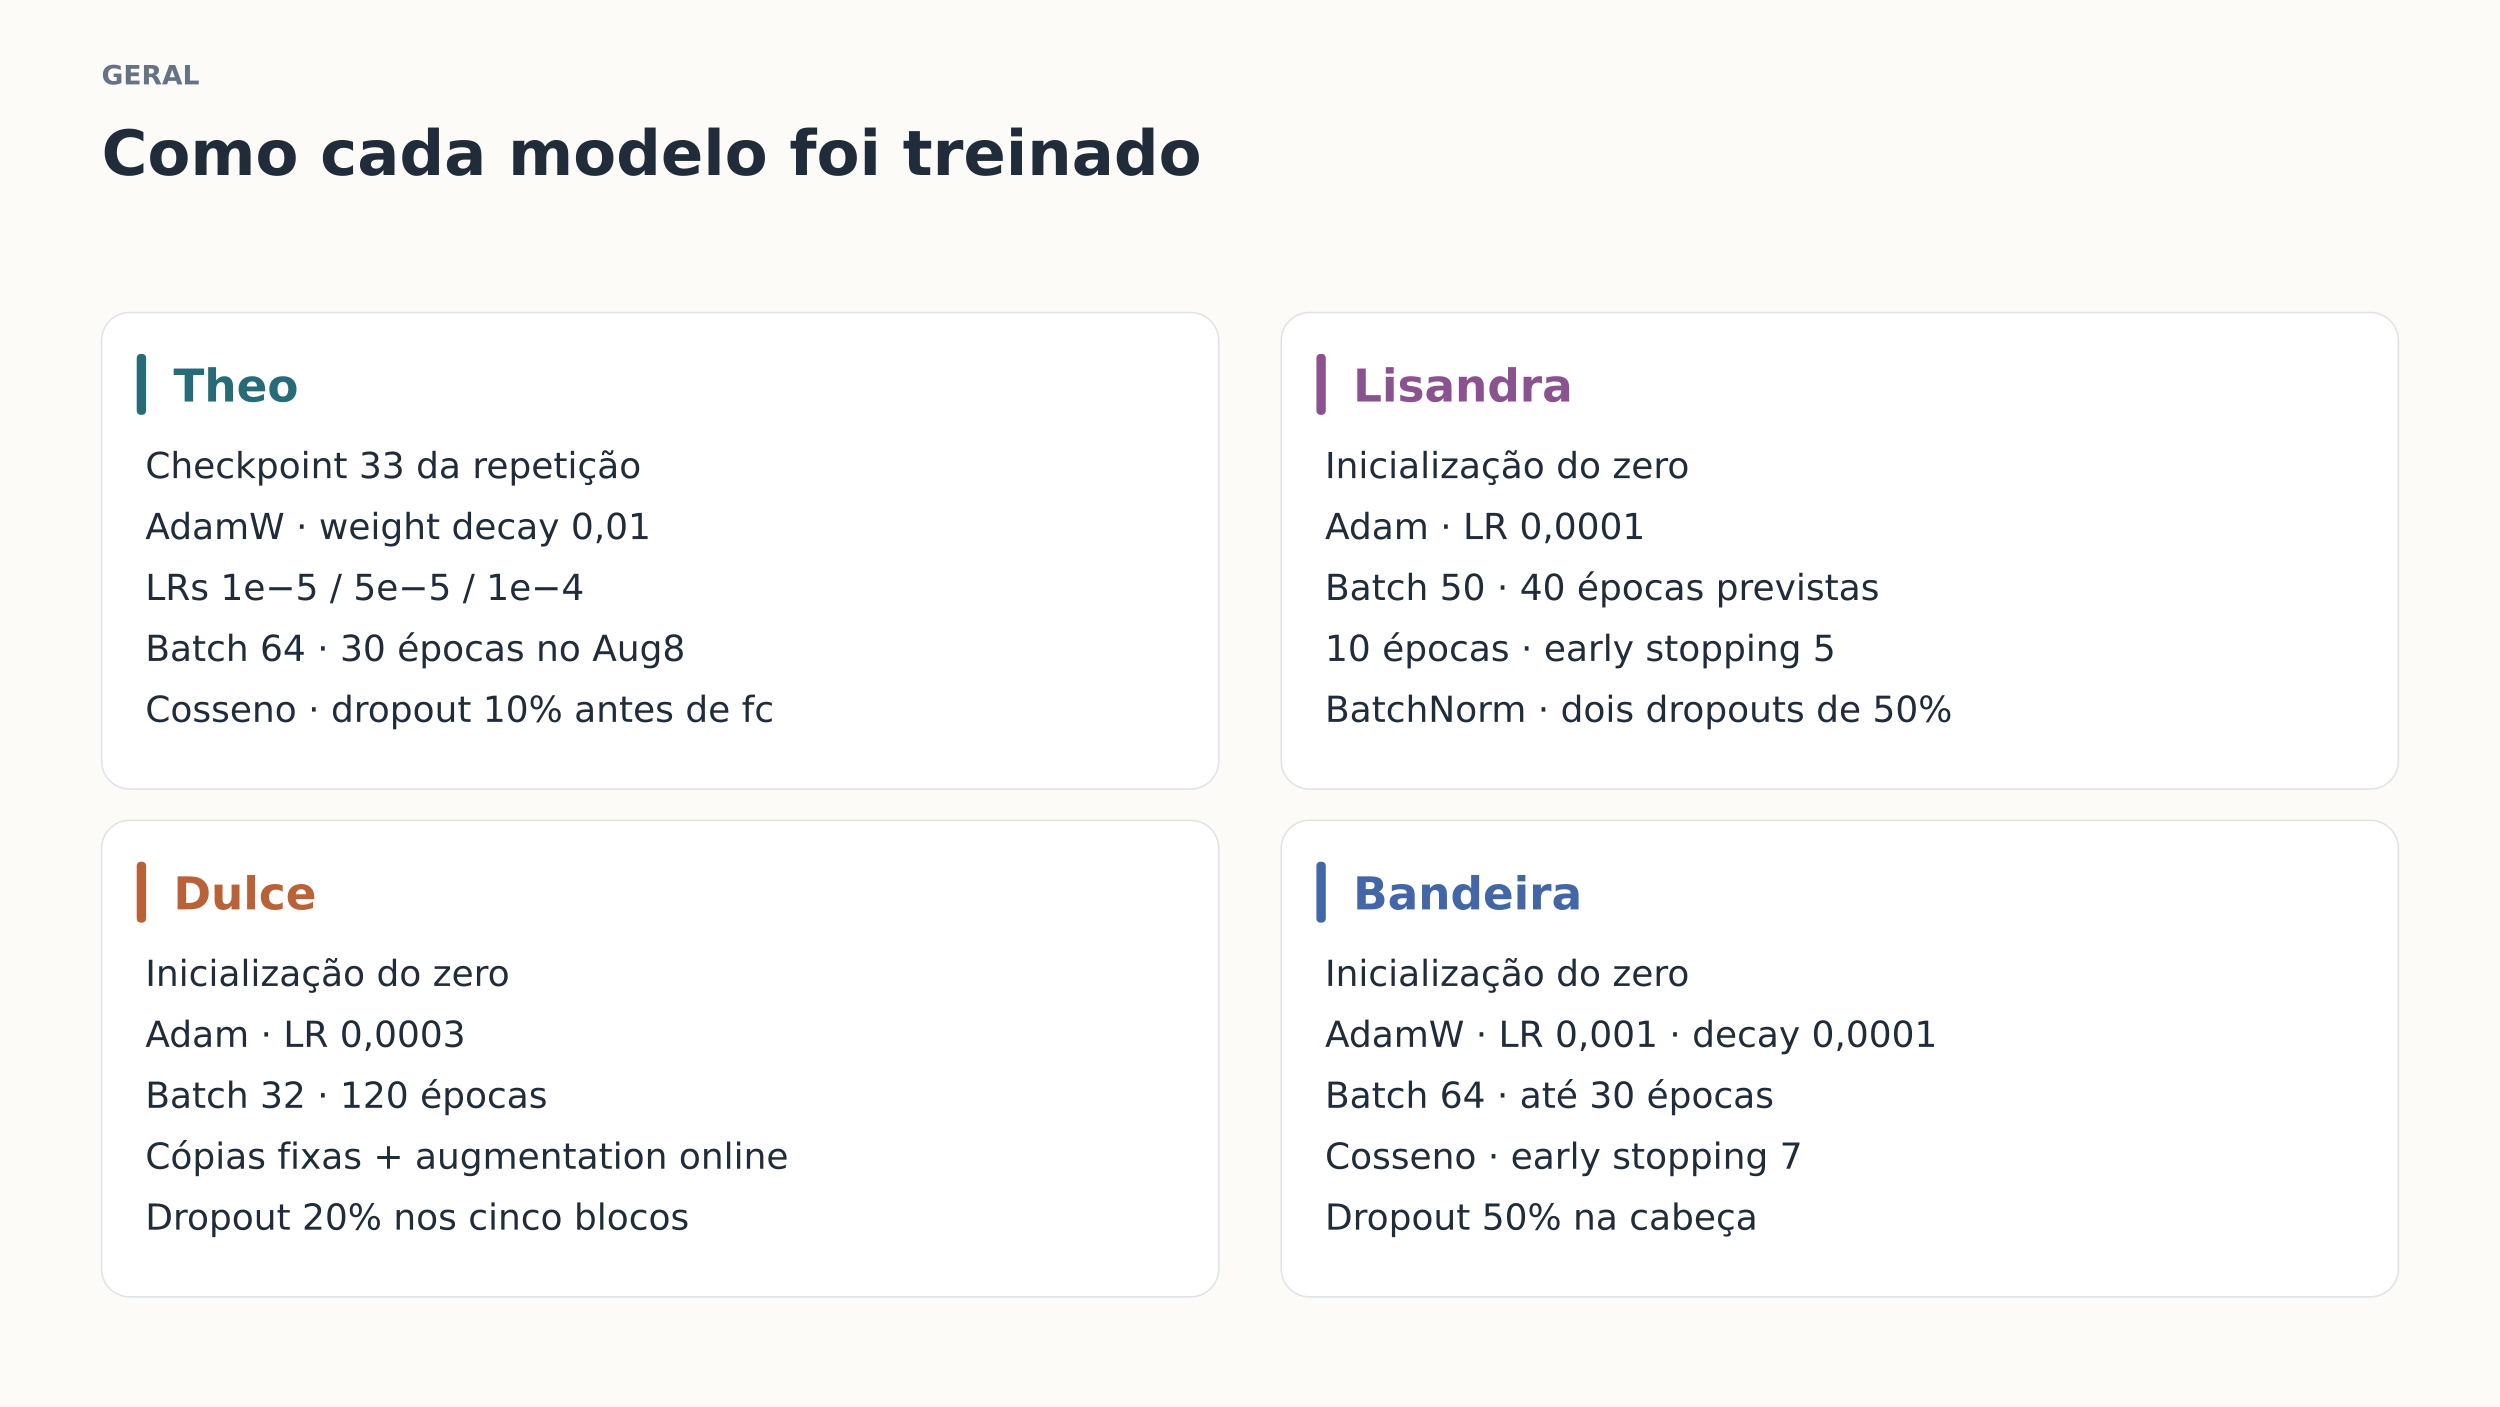
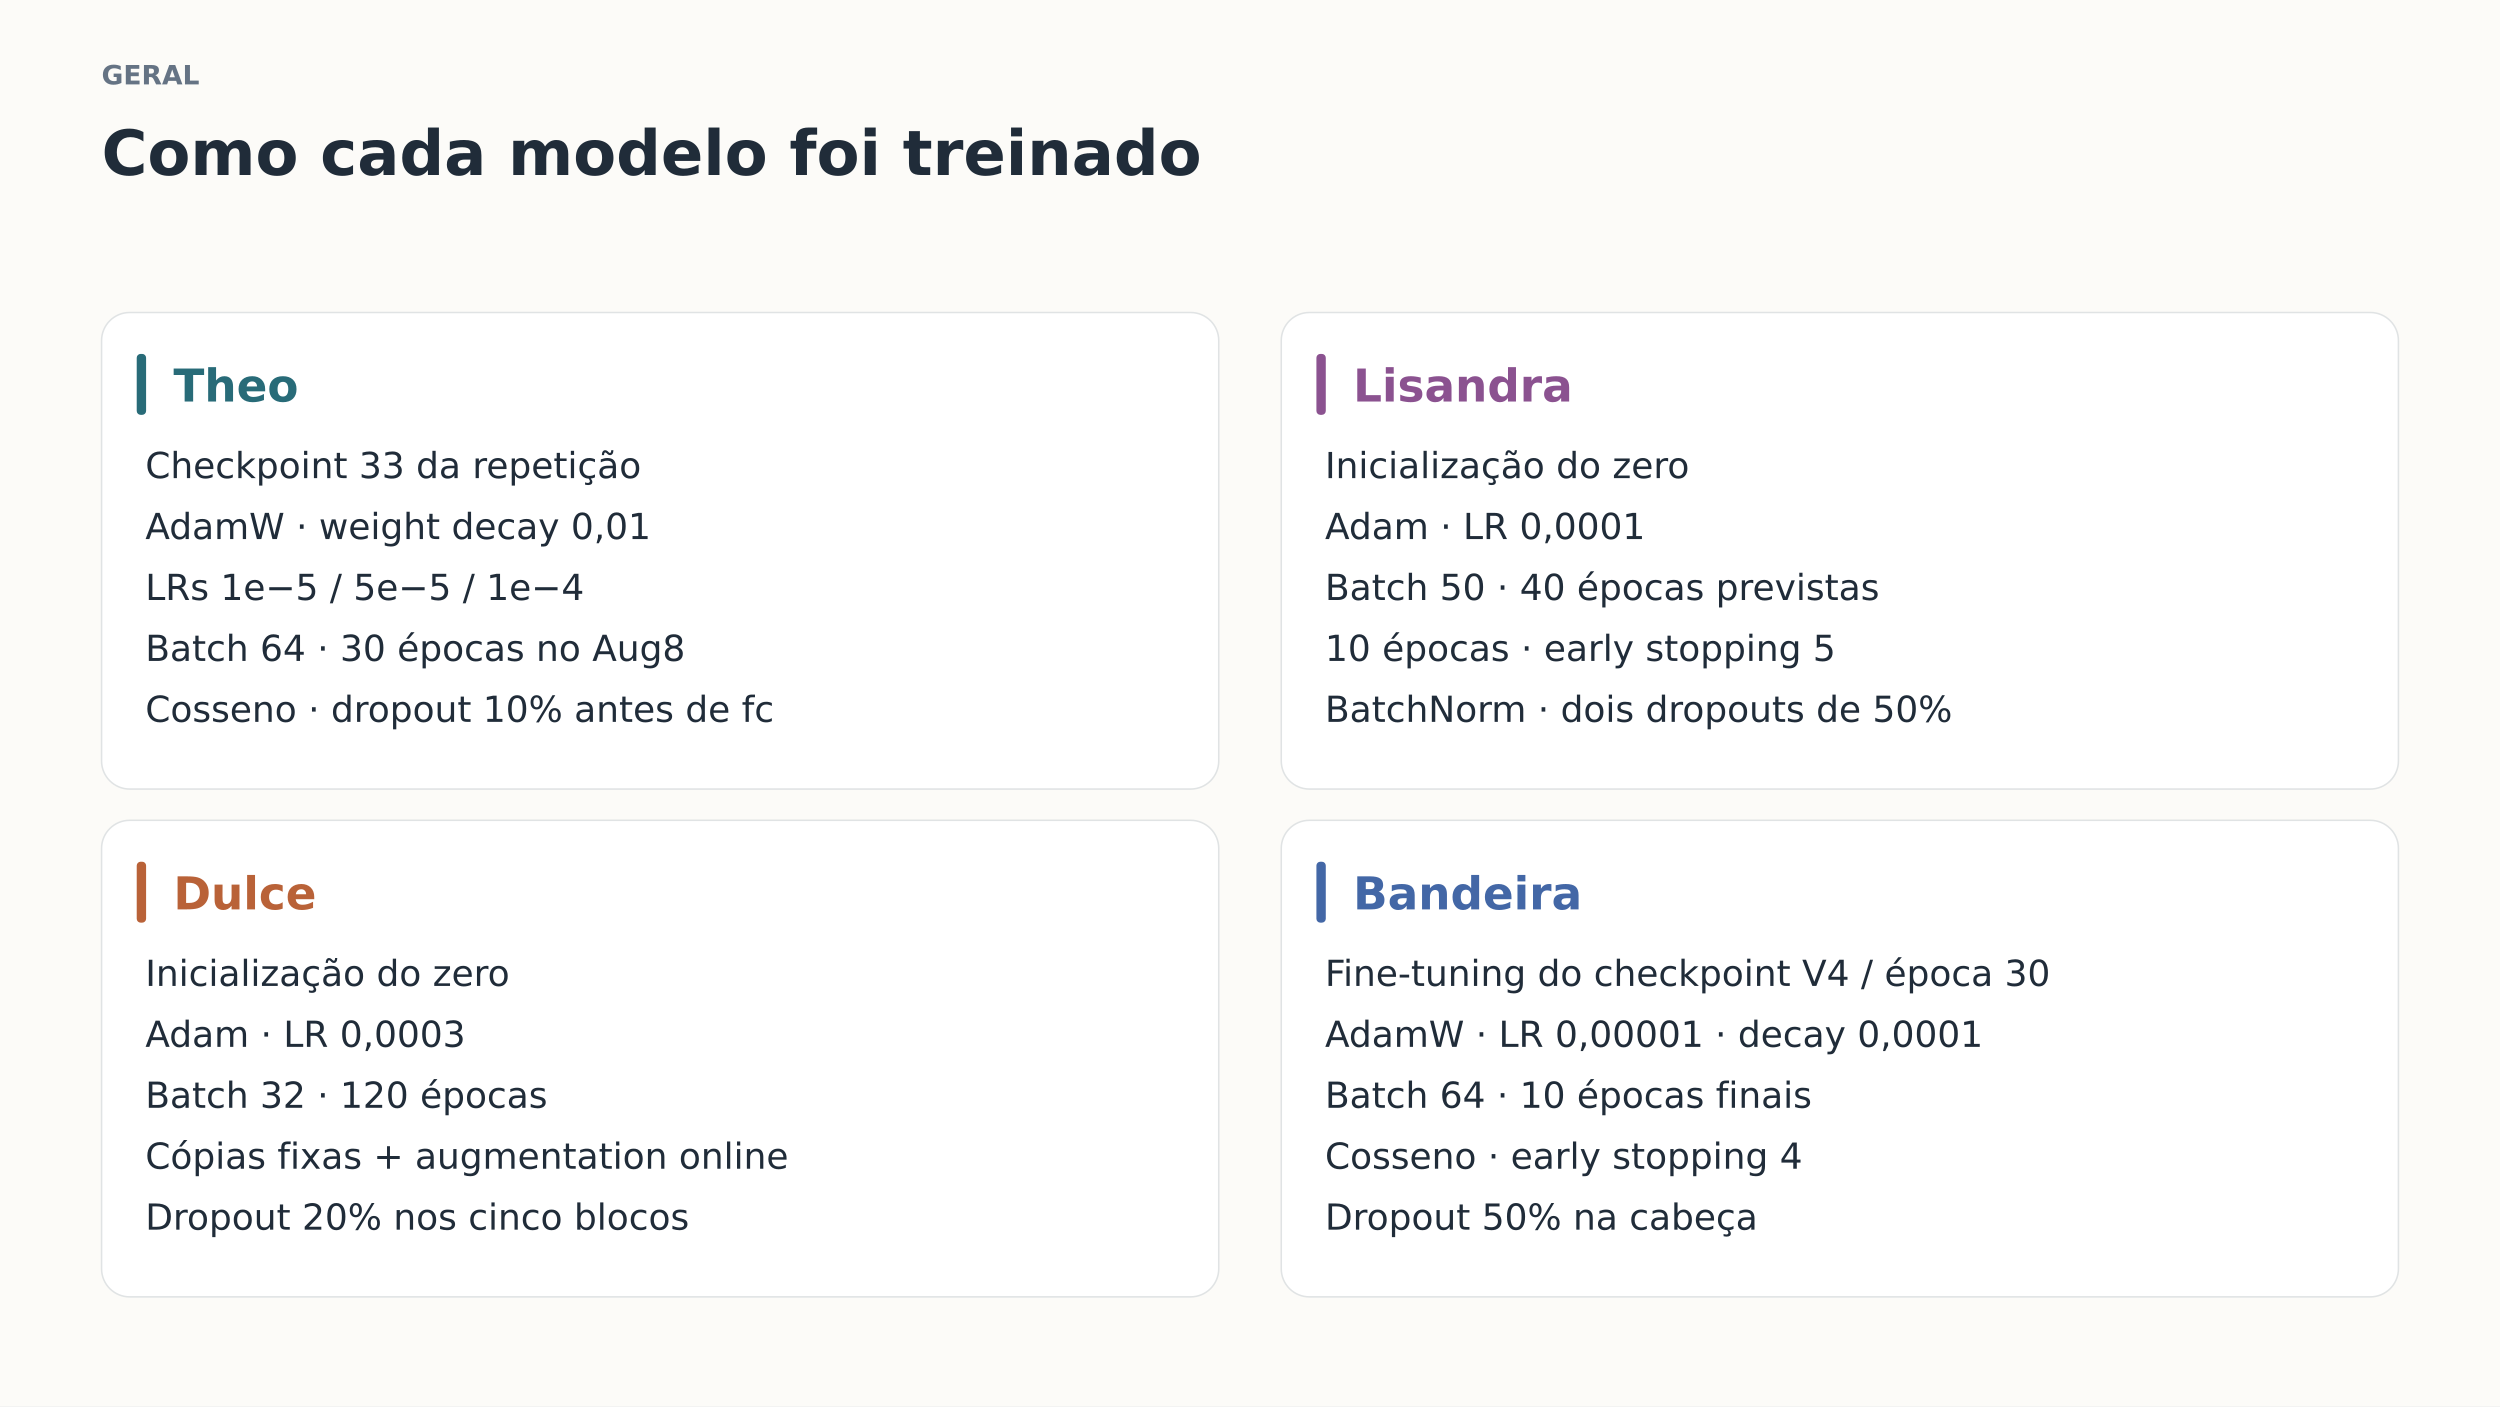
<svg xmlns="http://www.w3.org/2000/svg" width="1600" height="900" viewBox="0 0 1600 900" role="img">
  <defs>
    <marker id="seta" markerWidth="9" markerHeight="9" refX="7" refY="4" orient="auto">
      <path d="M0,0 L8,4 L0,8" fill="#657384" />
    </marker>
  </defs>
  <rect width="1600" height="900" fill="#fcfbf8" />
  <text x="65" y="54" font-family="DejaVu Sans,sans-serif" font-size="17" fill="#657384" font-weight="600" text-anchor="start">GERAL</text>
  <text x="65" y="112" font-family="DejaVu Sans,sans-serif" font-size="40" fill="#202c39" font-weight="700" text-anchor="start">Como cada modelo foi treinado</text>
  <rect x="65" y="200" width="715" height="305" rx="18" fill="white" stroke="#e0e3e4" />
  <rect x="88" y="227" width="5" height="38" rx="2" fill="#286b78" stroke="#286b78" />
  <text x="111" y="257" font-family="DejaVu Sans,sans-serif" font-size="29" fill="#286b78" font-weight="700" text-anchor="start">Theo</text>
  <text x="93" y="306" font-family="DejaVu Sans,sans-serif" font-size="23" fill="#202c39" font-weight="400" text-anchor="start">Checkpoint 33 da repetição</text>
  <text x="93" y="345" font-family="DejaVu Sans,sans-serif" font-size="23" fill="#202c39" font-weight="400" text-anchor="start">AdamW · weight decay 0,01</text>
  <text x="93" y="384" font-family="DejaVu Sans,sans-serif" font-size="23" fill="#202c39" font-weight="400" text-anchor="start">LRs 1e−5 / 5e−5 / 1e−4</text>
  <text x="93" y="423" font-family="DejaVu Sans,sans-serif" font-size="23" fill="#202c39" font-weight="400" text-anchor="start">Batch 64 · 30 épocas no Aug8</text>
  <text x="93" y="462" font-family="DejaVu Sans,sans-serif" font-size="23" fill="#202c39" font-weight="400" text-anchor="start">Cosseno · dropout 10% antes de fc</text>
  <rect x="820" y="200" width="715" height="305" rx="18" fill="white" stroke="#e0e3e4" />
  <rect x="843" y="227" width="5" height="38" rx="2" fill="#8b5290" stroke="#8b5290" />
  <text x="866" y="257" font-family="DejaVu Sans,sans-serif" font-size="29" fill="#8b5290" font-weight="700" text-anchor="start">Lisandra</text>
  <text x="848" y="306" font-family="DejaVu Sans,sans-serif" font-size="23" fill="#202c39" font-weight="400" text-anchor="start">Inicialização do zero</text>
  <text x="848" y="345" font-family="DejaVu Sans,sans-serif" font-size="23" fill="#202c39" font-weight="400" text-anchor="start">Adam · LR 0,0001</text>
  <text x="848" y="384" font-family="DejaVu Sans,sans-serif" font-size="23" fill="#202c39" font-weight="400" text-anchor="start">Batch 50 · 40 épocas previstas</text>
  <text x="848" y="423" font-family="DejaVu Sans,sans-serif" font-size="23" fill="#202c39" font-weight="400" text-anchor="start">10 épocas · early stopping 5</text>
  <text x="848" y="462" font-family="DejaVu Sans,sans-serif" font-size="23" fill="#202c39" font-weight="400" text-anchor="start">BatchNorm · dois dropouts de 50%</text>
  <rect x="65" y="525" width="715" height="305" rx="18" fill="white" stroke="#e0e3e4" />
  <rect x="88" y="552" width="5" height="38" rx="2" fill="#b96238" stroke="#b96238" />
  <text x="111" y="582" font-family="DejaVu Sans,sans-serif" font-size="29" fill="#b96238" font-weight="700" text-anchor="start">Dulce</text>
  <text x="93" y="631" font-family="DejaVu Sans,sans-serif" font-size="23" fill="#202c39" font-weight="400" text-anchor="start">Inicialização do zero</text>
  <text x="93" y="670" font-family="DejaVu Sans,sans-serif" font-size="23" fill="#202c39" font-weight="400" text-anchor="start">Adam · LR 0,0003</text>
  <text x="93" y="709" font-family="DejaVu Sans,sans-serif" font-size="23" fill="#202c39" font-weight="400" text-anchor="start">Batch 32 · 120 épocas</text>
  <text x="93" y="748" font-family="DejaVu Sans,sans-serif" font-size="23" fill="#202c39" font-weight="400" text-anchor="start">Cópias fixas + augmentation online</text>
  <text x="93" y="787" font-family="DejaVu Sans,sans-serif" font-size="23" fill="#202c39" font-weight="400" text-anchor="start">Dropout 20% nos cinco blocos</text>
  <rect x="820" y="525" width="715" height="305" rx="18" fill="white" stroke="#e0e3e4" />
  <rect x="843" y="552" width="5" height="38" rx="2" fill="#4367a6" stroke="#4367a6" />
  <text x="866" y="582" font-family="DejaVu Sans,sans-serif" font-size="29" fill="#4367a6" font-weight="700" text-anchor="start">Bandeira</text>
-   <text x="848" y="631" font-family="DejaVu Sans,sans-serif" font-size="23" fill="#202c39" font-weight="400" text-anchor="start">Inicialização do zero</text>
-   <text x="848" y="670" font-family="DejaVu Sans,sans-serif" font-size="23" fill="#202c39" font-weight="400" text-anchor="start">AdamW · LR 0,001 · decay 0,0001</text>
-   <text x="848" y="709" font-family="DejaVu Sans,sans-serif" font-size="23" fill="#202c39" font-weight="400" text-anchor="start">Batch 64 · até 30 épocas</text>
-   <text x="848" y="748" font-family="DejaVu Sans,sans-serif" font-size="23" fill="#202c39" font-weight="400" text-anchor="start">Cosseno · early stopping 7</text>
+   <text x="848" y="631" font-family="DejaVu Sans,sans-serif" font-size="23" fill="#202c39" font-weight="400" text-anchor="start">Fine-tuning do checkpoint V4 / época 30</text>
+   <text x="848" y="670" font-family="DejaVu Sans,sans-serif" font-size="23" fill="#202c39" font-weight="400" text-anchor="start">AdamW · LR 0,00001 · decay 0,0001</text>
+   <text x="848" y="709" font-family="DejaVu Sans,sans-serif" font-size="23" fill="#202c39" font-weight="400" text-anchor="start">Batch 64 · 10 épocas finais</text>
+   <text x="848" y="748" font-family="DejaVu Sans,sans-serif" font-size="23" fill="#202c39" font-weight="400" text-anchor="start">Cosseno · early stopping 4</text>
  <text x="848" y="787" font-family="DejaVu Sans,sans-serif" font-size="23" fill="#202c39" font-weight="400" text-anchor="start">Dropout 50% na cabeça</text>
</svg>
